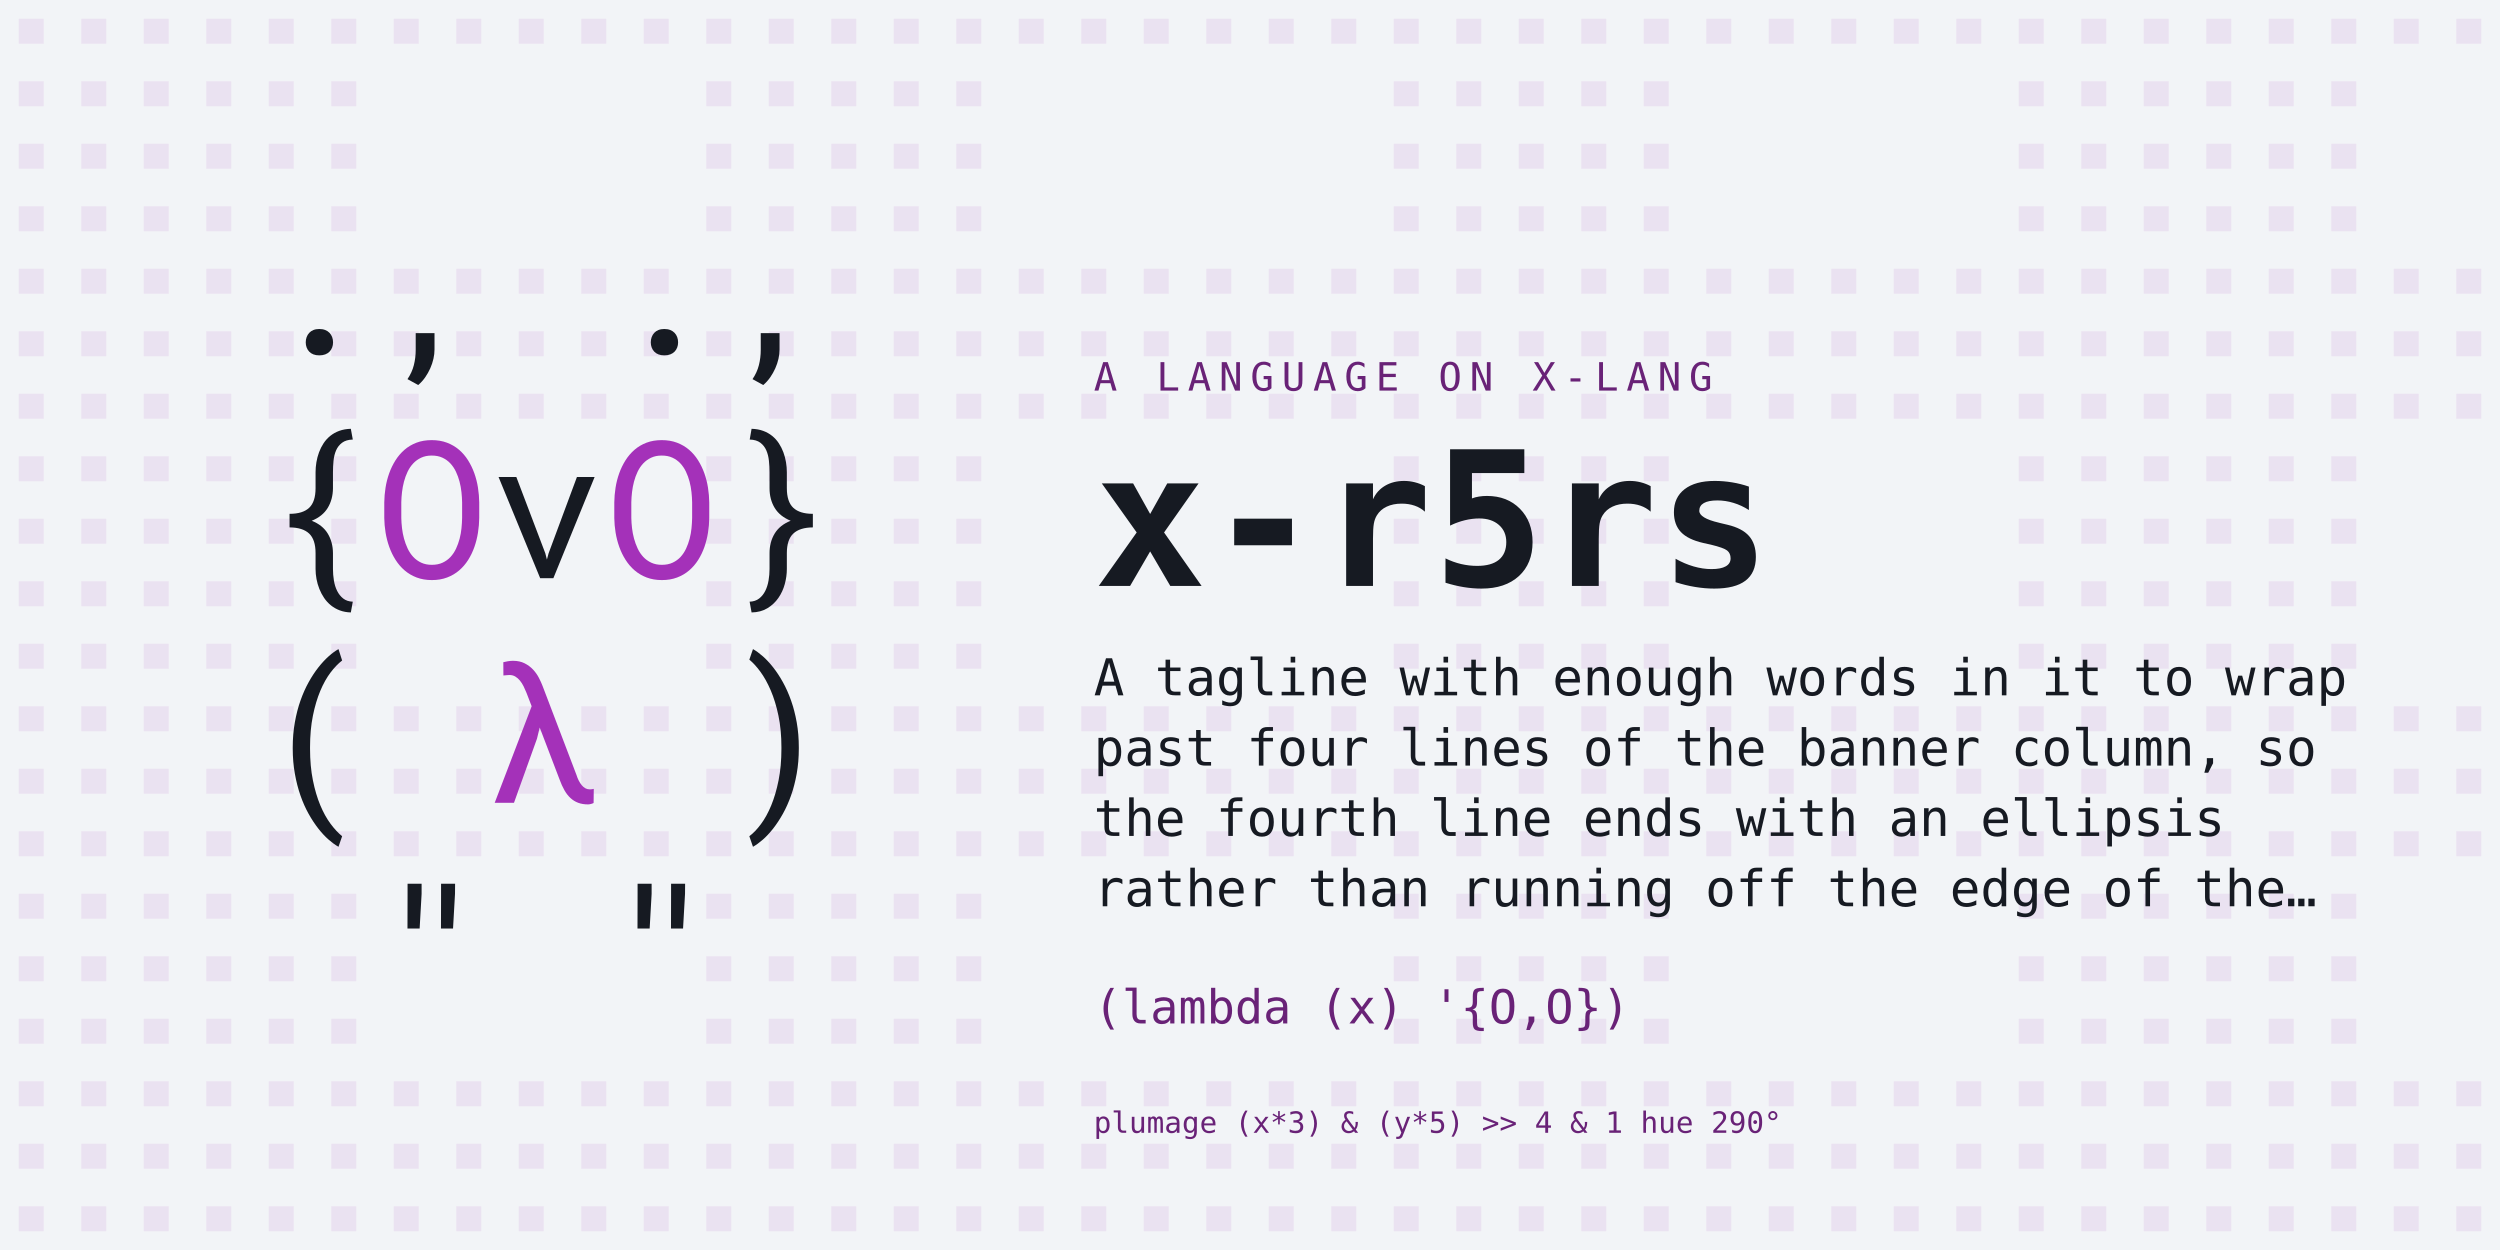
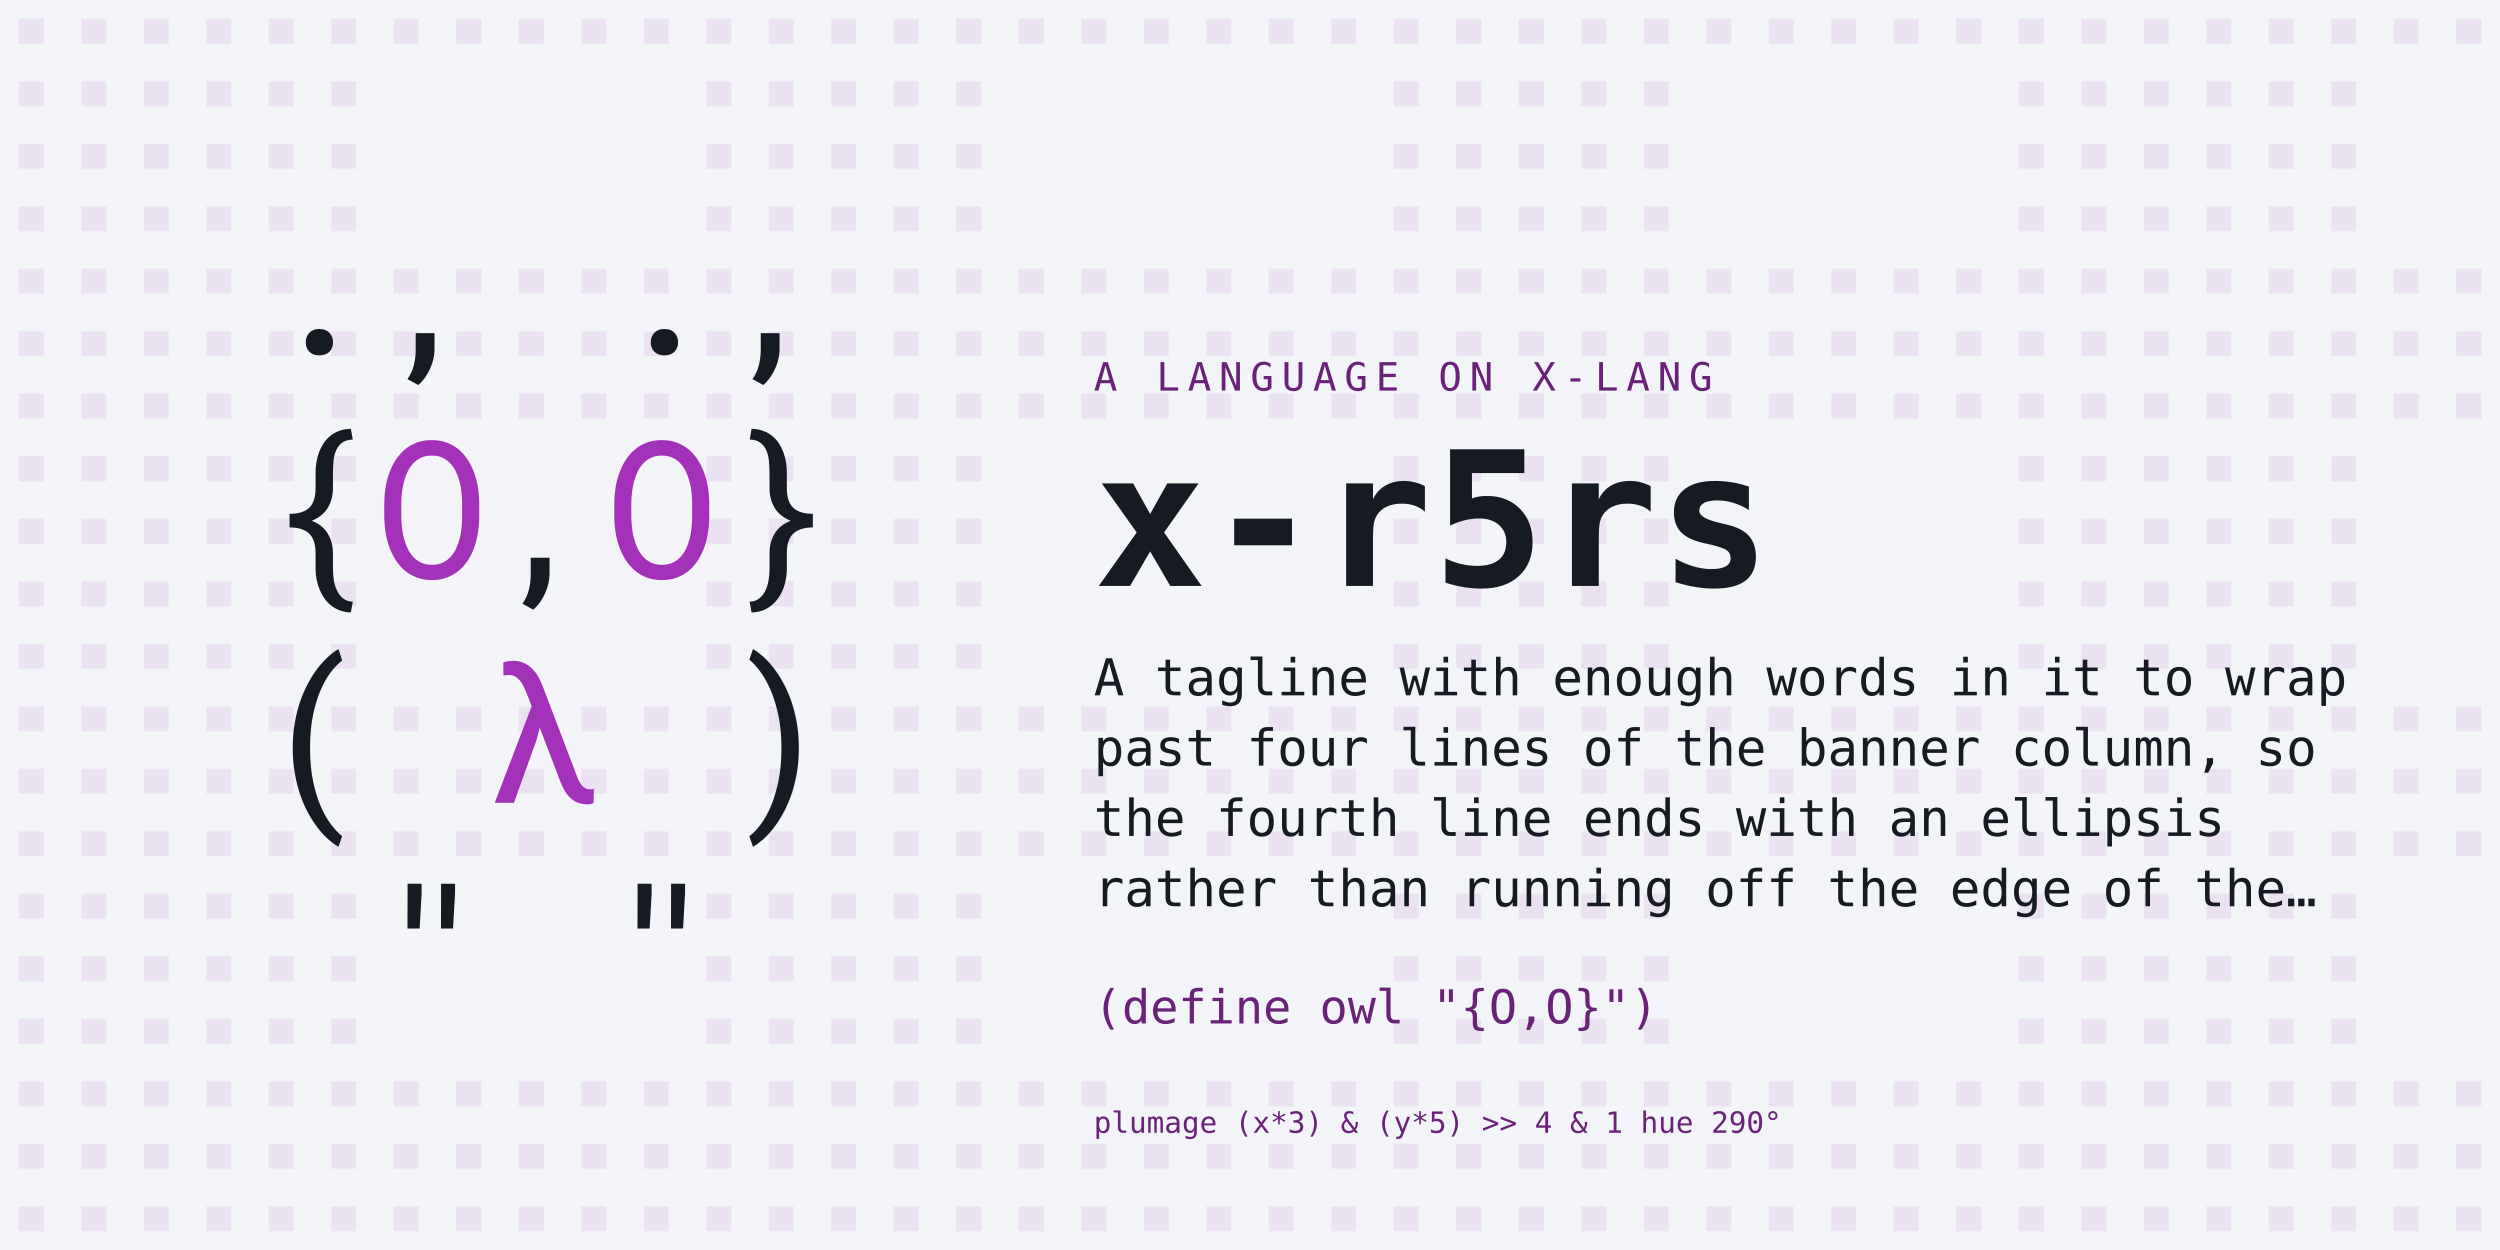
<svg xmlns="http://www.w3.org/2000/svg" width="1280" height="640" viewBox="0 0 1280 640" role="img" aria-label="x-r5rs, with Bitwise">
  <rect width="1280" height="640" fill="#f2f4f7" />
  <g fill="hsl(290.5,58%,46%)" fill-opacity="0.09">
    <rect x="9.6" y="9.6" width="12.8" height="12.8" />
    <rect x="41.6" y="9.6" width="12.8" height="12.8" />
    <rect x="73.6" y="9.6" width="12.8" height="12.8" />
    <rect x="105.6" y="9.6" width="12.8" height="12.8" />
    <rect x="137.6" y="9.6" width="12.8" height="12.8" />
    <rect x="169.6" y="9.6" width="12.8" height="12.8" />
    <rect x="201.6" y="9.6" width="12.8" height="12.8" />
    <rect x="233.6" y="9.6" width="12.8" height="12.8" />
    <rect x="265.6" y="9.6" width="12.8" height="12.8" />
    <rect x="297.6" y="9.6" width="12.8" height="12.8" />
    <rect x="329.6" y="9.6" width="12.8" height="12.8" />
    <rect x="361.6" y="9.6" width="12.8" height="12.8" />
    <rect x="393.6" y="9.6" width="12.8" height="12.8" />
    <rect x="425.6" y="9.6" width="12.8" height="12.8" />
    <rect x="457.6" y="9.6" width="12.8" height="12.8" />
    <rect x="489.6" y="9.6" width="12.8" height="12.8" />
    <rect x="521.6" y="9.6" width="12.8" height="12.8" />
    <rect x="553.6" y="9.6" width="12.8" height="12.8" />
    <rect x="585.6" y="9.6" width="12.8" height="12.8" />
    <rect x="617.6" y="9.6" width="12.8" height="12.8" />
    <rect x="649.6" y="9.6" width="12.8" height="12.8" />
    <rect x="681.6" y="9.6" width="12.8" height="12.8" />
    <rect x="713.6" y="9.6" width="12.8" height="12.8" />
    <rect x="745.6" y="9.6" width="12.8" height="12.8" />
    <rect x="777.6" y="9.6" width="12.8" height="12.8" />
    <rect x="809.6" y="9.6" width="12.8" height="12.8" />
    <rect x="841.6" y="9.6" width="12.8" height="12.8" />
    <rect x="873.6" y="9.6" width="12.8" height="12.8" />
    <rect x="905.6" y="9.6" width="12.8" height="12.8" />
    <rect x="937.6" y="9.6" width="12.8" height="12.8" />
    <rect x="969.6" y="9.6" width="12.8" height="12.8" />
    <rect x="1001.6" y="9.6" width="12.8" height="12.8" />
    <rect x="1033.6" y="9.6" width="12.8" height="12.8" />
    <rect x="1065.6" y="9.6" width="12.8" height="12.8" />
    <rect x="1097.6" y="9.6" width="12.8" height="12.8" />
    <rect x="1129.6" y="9.6" width="12.8" height="12.8" />
    <rect x="1161.6" y="9.6" width="12.8" height="12.8" />
    <rect x="1193.6" y="9.6" width="12.8" height="12.8" />
    <rect x="1225.6" y="9.6" width="12.8" height="12.8" />
    <rect x="1257.6" y="9.6" width="12.8" height="12.8" />
    <rect x="9.6" y="41.6" width="12.8" height="12.8" />
    <rect x="41.6" y="41.6" width="12.8" height="12.8" />
    <rect x="73.6" y="41.6" width="12.8" height="12.8" />
    <rect x="105.6" y="41.6" width="12.8" height="12.8" />
    <rect x="137.6" y="41.6" width="12.8" height="12.8" />
    <rect x="169.6" y="41.6" width="12.8" height="12.8" />
    <rect x="361.6" y="41.6" width="12.8" height="12.8" />
    <rect x="393.6" y="41.6" width="12.8" height="12.8" />
    <rect x="425.6" y="41.6" width="12.8" height="12.8" />
    <rect x="457.6" y="41.6" width="12.8" height="12.8" />
    <rect x="489.6" y="41.6" width="12.8" height="12.8" />
    <rect x="713.6" y="41.6" width="12.8" height="12.8" />
    <rect x="745.6" y="41.6" width="12.8" height="12.8" />
    <rect x="777.6" y="41.6" width="12.8" height="12.8" />
    <rect x="809.6" y="41.6" width="12.8" height="12.8" />
    <rect x="841.6" y="41.6" width="12.8" height="12.8" />
    <rect x="1033.6" y="41.6" width="12.8" height="12.8" />
    <rect x="1065.6" y="41.6" width="12.8" height="12.8" />
    <rect x="1097.6" y="41.6" width="12.8" height="12.8" />
    <rect x="1129.6" y="41.6" width="12.8" height="12.8" />
    <rect x="1161.6" y="41.6" width="12.8" height="12.8" />
    <rect x="1193.6" y="41.6" width="12.8" height="12.8" />
    <rect x="9.6" y="73.6" width="12.8" height="12.8" />
    <rect x="41.6" y="73.6" width="12.8" height="12.8" />
    <rect x="73.6" y="73.6" width="12.8" height="12.8" />
    <rect x="105.6" y="73.6" width="12.8" height="12.8" />
    <rect x="137.6" y="73.6" width="12.8" height="12.8" />
    <rect x="169.6" y="73.6" width="12.8" height="12.8" />
    <rect x="361.6" y="73.6" width="12.8" height="12.8" />
    <rect x="393.6" y="73.6" width="12.8" height="12.8" />
    <rect x="425.6" y="73.6" width="12.8" height="12.8" />
    <rect x="457.6" y="73.6" width="12.8" height="12.8" />
    <rect x="489.6" y="73.6" width="12.8" height="12.8" />
    <rect x="713.6" y="73.6" width="12.8" height="12.8" />
    <rect x="745.6" y="73.6" width="12.8" height="12.8" />
    <rect x="777.6" y="73.6" width="12.8" height="12.8" />
    <rect x="809.6" y="73.6" width="12.8" height="12.8" />
    <rect x="841.6" y="73.6" width="12.8" height="12.8" />
    <rect x="1033.6" y="73.6" width="12.8" height="12.8" />
    <rect x="1065.6" y="73.6" width="12.8" height="12.8" />
    <rect x="1097.6" y="73.6" width="12.8" height="12.8" />
    <rect x="1129.6" y="73.6" width="12.8" height="12.8" />
    <rect x="1161.6" y="73.6" width="12.8" height="12.8" />
    <rect x="1193.6" y="73.6" width="12.8" height="12.8" />
    <rect x="9.6" y="105.6" width="12.8" height="12.8" />
    <rect x="41.6" y="105.6" width="12.8" height="12.8" />
    <rect x="73.6" y="105.6" width="12.8" height="12.8" />
    <rect x="105.6" y="105.6" width="12.8" height="12.8" />
    <rect x="137.6" y="105.6" width="12.8" height="12.8" />
    <rect x="169.6" y="105.6" width="12.8" height="12.8" />
    <rect x="361.6" y="105.6" width="12.8" height="12.8" />
    <rect x="393.6" y="105.6" width="12.8" height="12.8" />
    <rect x="425.6" y="105.6" width="12.8" height="12.8" />
    <rect x="457.6" y="105.6" width="12.8" height="12.8" />
    <rect x="489.6" y="105.6" width="12.8" height="12.8" />
    <rect x="713.6" y="105.6" width="12.8" height="12.8" />
    <rect x="745.6" y="105.6" width="12.8" height="12.8" />
    <rect x="777.6" y="105.6" width="12.8" height="12.8" />
    <rect x="809.6" y="105.6" width="12.8" height="12.8" />
    <rect x="841.6" y="105.6" width="12.8" height="12.8" />
    <rect x="1033.6" y="105.6" width="12.8" height="12.8" />
    <rect x="1065.6" y="105.6" width="12.8" height="12.8" />
    <rect x="1097.6" y="105.6" width="12.8" height="12.8" />
    <rect x="1129.6" y="105.6" width="12.8" height="12.8" />
    <rect x="1161.6" y="105.6" width="12.8" height="12.8" />
    <rect x="1193.6" y="105.6" width="12.8" height="12.8" />
    <rect x="9.6" y="137.6" width="12.8" height="12.8" />
    <rect x="41.6" y="137.6" width="12.8" height="12.8" />
    <rect x="73.6" y="137.6" width="12.8" height="12.8" />
    <rect x="105.6" y="137.6" width="12.8" height="12.8" />
    <rect x="137.6" y="137.6" width="12.8" height="12.8" />
    <rect x="169.6" y="137.6" width="12.8" height="12.8" />
    <rect x="201.6" y="137.6" width="12.8" height="12.8" />
    <rect x="233.6" y="137.6" width="12.8" height="12.8" />
    <rect x="265.6" y="137.6" width="12.8" height="12.8" />
    <rect x="297.6" y="137.6" width="12.8" height="12.8" />
    <rect x="329.6" y="137.6" width="12.8" height="12.8" />
    <rect x="361.6" y="137.6" width="12.8" height="12.8" />
    <rect x="393.6" y="137.6" width="12.8" height="12.8" />
    <rect x="425.6" y="137.6" width="12.8" height="12.8" />
    <rect x="457.6" y="137.6" width="12.8" height="12.8" />
    <rect x="489.6" y="137.6" width="12.8" height="12.8" />
    <rect x="521.6" y="137.6" width="12.8" height="12.8" />
    <rect x="553.6" y="137.6" width="12.8" height="12.8" />
    <rect x="585.6" y="137.6" width="12.8" height="12.8" />
    <rect x="617.6" y="137.6" width="12.8" height="12.8" />
    <rect x="649.6" y="137.6" width="12.8" height="12.8" />
    <rect x="681.6" y="137.6" width="12.8" height="12.8" />
    <rect x="713.6" y="137.6" width="12.8" height="12.8" />
    <rect x="745.6" y="137.6" width="12.8" height="12.8" />
    <rect x="777.6" y="137.6" width="12.8" height="12.8" />
    <rect x="809.6" y="137.6" width="12.8" height="12.8" />
    <rect x="841.6" y="137.6" width="12.8" height="12.8" />
    <rect x="873.6" y="137.6" width="12.8" height="12.8" />
    <rect x="905.6" y="137.6" width="12.8" height="12.8" />
    <rect x="937.6" y="137.6" width="12.8" height="12.8" />
    <rect x="969.6" y="137.6" width="12.8" height="12.8" />
    <rect x="1001.6" y="137.6" width="12.8" height="12.8" />
    <rect x="1033.6" y="137.6" width="12.8" height="12.8" />
    <rect x="1065.6" y="137.6" width="12.8" height="12.8" />
    <rect x="1097.6" y="137.6" width="12.8" height="12.8" />
    <rect x="1129.6" y="137.6" width="12.8" height="12.8" />
    <rect x="1161.6" y="137.6" width="12.8" height="12.8" />
    <rect x="1193.6" y="137.6" width="12.8" height="12.8" />
    <rect x="1225.6" y="137.6" width="12.8" height="12.8" />
    <rect x="1257.6" y="137.6" width="12.8" height="12.8" />
    <rect x="9.6" y="169.6" width="12.8" height="12.8" />
    <rect x="41.6" y="169.6" width="12.8" height="12.8" />
    <rect x="73.6" y="169.6" width="12.8" height="12.8" />
    <rect x="105.6" y="169.6" width="12.8" height="12.8" />
    <rect x="137.6" y="169.6" width="12.8" height="12.8" />
    <rect x="169.6" y="169.6" width="12.8" height="12.8" />
    <rect x="201.6" y="169.6" width="12.8" height="12.8" />
    <rect x="233.6" y="169.6" width="12.8" height="12.8" />
    <rect x="265.6" y="169.6" width="12.8" height="12.8" />
    <rect x="297.6" y="169.6" width="12.8" height="12.8" />
    <rect x="329.6" y="169.6" width="12.8" height="12.8" />
    <rect x="361.6" y="169.6" width="12.8" height="12.8" />
    <rect x="393.6" y="169.6" width="12.8" height="12.8" />
    <rect x="425.6" y="169.6" width="12.8" height="12.8" />
    <rect x="457.6" y="169.6" width="12.8" height="12.8" />
    <rect x="489.6" y="169.6" width="12.8" height="12.8" />
    <rect x="521.6" y="169.6" width="12.8" height="12.8" />
    <rect x="553.6" y="169.6" width="12.8" height="12.8" />
    <rect x="585.6" y="169.6" width="12.8" height="12.8" />
    <rect x="617.6" y="169.6" width="12.8" height="12.8" />
    <rect x="649.6" y="169.6" width="12.8" height="12.8" />
    <rect x="681.6" y="169.6" width="12.8" height="12.8" />
    <rect x="713.6" y="169.6" width="12.8" height="12.8" />
    <rect x="745.6" y="169.6" width="12.8" height="12.8" />
    <rect x="777.6" y="169.6" width="12.8" height="12.8" />
    <rect x="809.6" y="169.6" width="12.8" height="12.8" />
    <rect x="841.6" y="169.6" width="12.8" height="12.8" />
    <rect x="873.6" y="169.6" width="12.8" height="12.8" />
    <rect x="905.6" y="169.6" width="12.8" height="12.8" />
    <rect x="937.6" y="169.6" width="12.8" height="12.8" />
    <rect x="969.6" y="169.6" width="12.8" height="12.8" />
    <rect x="1001.6" y="169.6" width="12.8" height="12.8" />
    <rect x="1033.6" y="169.6" width="12.8" height="12.8" />
    <rect x="1065.6" y="169.6" width="12.8" height="12.8" />
    <rect x="1097.6" y="169.6" width="12.8" height="12.8" />
    <rect x="1129.6" y="169.6" width="12.8" height="12.8" />
    <rect x="1161.6" y="169.6" width="12.8" height="12.8" />
    <rect x="1193.6" y="169.6" width="12.8" height="12.8" />
    <rect x="1225.6" y="169.6" width="12.8" height="12.8" />
    <rect x="1257.6" y="169.6" width="12.8" height="12.8" />
    <rect x="9.6" y="201.6" width="12.8" height="12.8" />
    <rect x="41.6" y="201.6" width="12.8" height="12.8" />
    <rect x="73.6" y="201.6" width="12.8" height="12.8" />
    <rect x="105.6" y="201.6" width="12.8" height="12.8" />
    <rect x="137.6" y="201.6" width="12.8" height="12.8" />
    <rect x="169.6" y="201.6" width="12.8" height="12.8" />
    <rect x="201.6" y="201.6" width="12.8" height="12.8" />
    <rect x="233.6" y="201.6" width="12.8" height="12.8" />
    <rect x="265.6" y="201.6" width="12.8" height="12.8" />
    <rect x="297.6" y="201.6" width="12.8" height="12.8" />
    <rect x="329.6" y="201.6" width="12.8" height="12.8" />
    <rect x="361.6" y="201.6" width="12.8" height="12.8" />
    <rect x="393.6" y="201.6" width="12.8" height="12.8" />
    <rect x="425.6" y="201.6" width="12.8" height="12.8" />
    <rect x="457.6" y="201.6" width="12.8" height="12.8" />
    <rect x="489.6" y="201.6" width="12.8" height="12.8" />
    <rect x="521.6" y="201.6" width="12.8" height="12.8" />
    <rect x="553.6" y="201.6" width="12.8" height="12.8" />
    <rect x="585.6" y="201.6" width="12.8" height="12.8" />
    <rect x="617.6" y="201.6" width="12.8" height="12.8" />
    <rect x="649.6" y="201.6" width="12.8" height="12.8" />
    <rect x="681.6" y="201.6" width="12.8" height="12.8" />
    <rect x="713.6" y="201.6" width="12.8" height="12.8" />
    <rect x="745.6" y="201.6" width="12.8" height="12.8" />
    <rect x="777.6" y="201.6" width="12.8" height="12.8" />
    <rect x="809.6" y="201.6" width="12.8" height="12.8" />
    <rect x="841.6" y="201.6" width="12.8" height="12.8" />
    <rect x="873.6" y="201.6" width="12.8" height="12.8" />
    <rect x="905.6" y="201.6" width="12.8" height="12.8" />
    <rect x="937.6" y="201.6" width="12.8" height="12.8" />
    <rect x="969.6" y="201.6" width="12.8" height="12.8" />
    <rect x="1001.6" y="201.6" width="12.8" height="12.8" />
    <rect x="1033.6" y="201.6" width="12.8" height="12.8" />
    <rect x="1065.6" y="201.6" width="12.8" height="12.8" />
    <rect x="1097.6" y="201.6" width="12.8" height="12.8" />
    <rect x="1129.6" y="201.6" width="12.8" height="12.8" />
    <rect x="1161.6" y="201.6" width="12.8" height="12.8" />
    <rect x="1193.6" y="201.6" width="12.8" height="12.8" />
    <rect x="1225.6" y="201.6" width="12.8" height="12.8" />
    <rect x="1257.6" y="201.6" width="12.8" height="12.8" />
    <rect x="9.6" y="233.6" width="12.8" height="12.8" />
    <rect x="41.6" y="233.6" width="12.8" height="12.8" />
    <rect x="73.6" y="233.6" width="12.8" height="12.8" />
    <rect x="105.6" y="233.6" width="12.8" height="12.8" />
    <rect x="137.6" y="233.6" width="12.8" height="12.8" />
    <rect x="169.6" y="233.6" width="12.8" height="12.8" />
    <rect x="361.6" y="233.6" width="12.8" height="12.8" />
    <rect x="393.6" y="233.6" width="12.8" height="12.8" />
    <rect x="425.6" y="233.6" width="12.8" height="12.8" />
    <rect x="457.6" y="233.6" width="12.8" height="12.8" />
    <rect x="489.6" y="233.6" width="12.8" height="12.8" />
    <rect x="713.6" y="233.6" width="12.8" height="12.8" />
    <rect x="745.6" y="233.6" width="12.8" height="12.8" />
    <rect x="777.6" y="233.6" width="12.8" height="12.8" />
    <rect x="809.6" y="233.6" width="12.8" height="12.8" />
    <rect x="841.6" y="233.6" width="12.8" height="12.8" />
    <rect x="1033.6" y="233.6" width="12.8" height="12.8" />
    <rect x="1065.6" y="233.6" width="12.8" height="12.8" />
    <rect x="1097.6" y="233.6" width="12.8" height="12.8" />
    <rect x="1129.6" y="233.6" width="12.8" height="12.8" />
    <rect x="1161.6" y="233.6" width="12.8" height="12.8" />
    <rect x="1193.6" y="233.6" width="12.8" height="12.8" />
    <rect x="9.6" y="265.6" width="12.8" height="12.8" />
    <rect x="41.6" y="265.6" width="12.8" height="12.8" />
    <rect x="73.6" y="265.6" width="12.8" height="12.8" />
    <rect x="105.6" y="265.6" width="12.8" height="12.8" />
    <rect x="137.6" y="265.6" width="12.8" height="12.8" />
    <rect x="169.6" y="265.6" width="12.8" height="12.8" />
    <rect x="361.6" y="265.6" width="12.8" height="12.8" />
    <rect x="393.6" y="265.6" width="12.8" height="12.8" />
    <rect x="425.6" y="265.6" width="12.8" height="12.8" />
    <rect x="457.6" y="265.6" width="12.8" height="12.8" />
    <rect x="489.6" y="265.6" width="12.8" height="12.8" />
    <rect x="713.6" y="265.6" width="12.8" height="12.8" />
    <rect x="745.6" y="265.6" width="12.8" height="12.8" />
    <rect x="777.6" y="265.6" width="12.8" height="12.8" />
    <rect x="809.6" y="265.6" width="12.8" height="12.8" />
    <rect x="841.6" y="265.6" width="12.8" height="12.8" />
    <rect x="1033.6" y="265.6" width="12.8" height="12.8" />
    <rect x="1065.6" y="265.6" width="12.8" height="12.8" />
    <rect x="1097.6" y="265.6" width="12.8" height="12.8" />
    <rect x="1129.6" y="265.6" width="12.8" height="12.8" />
    <rect x="1161.6" y="265.6" width="12.8" height="12.8" />
    <rect x="1193.6" y="265.6" width="12.8" height="12.8" />
    <rect x="9.6" y="297.6" width="12.8" height="12.8" />
    <rect x="41.6" y="297.6" width="12.8" height="12.8" />
    <rect x="73.6" y="297.6" width="12.8" height="12.8" />
    <rect x="105.6" y="297.6" width="12.8" height="12.8" />
    <rect x="137.6" y="297.6" width="12.8" height="12.8" />
    <rect x="169.6" y="297.6" width="12.8" height="12.8" />
    <rect x="361.6" y="297.6" width="12.8" height="12.8" />
    <rect x="393.6" y="297.6" width="12.8" height="12.8" />
    <rect x="425.6" y="297.6" width="12.8" height="12.8" />
    <rect x="457.6" y="297.6" width="12.8" height="12.8" />
    <rect x="489.6" y="297.6" width="12.8" height="12.8" />
    <rect x="713.6" y="297.6" width="12.8" height="12.8" />
    <rect x="745.6" y="297.6" width="12.8" height="12.8" />
    <rect x="777.6" y="297.6" width="12.8" height="12.8" />
    <rect x="809.6" y="297.6" width="12.8" height="12.8" />
    <rect x="841.6" y="297.6" width="12.8" height="12.8" />
    <rect x="1033.6" y="297.6" width="12.8" height="12.8" />
    <rect x="1065.6" y="297.6" width="12.8" height="12.8" />
    <rect x="1097.6" y="297.6" width="12.8" height="12.8" />
    <rect x="1129.6" y="297.6" width="12.8" height="12.8" />
    <rect x="1161.6" y="297.6" width="12.8" height="12.8" />
    <rect x="1193.6" y="297.6" width="12.8" height="12.8" />
    <rect x="9.6" y="329.6" width="12.8" height="12.8" />
    <rect x="41.6" y="329.6" width="12.8" height="12.8" />
    <rect x="73.6" y="329.6" width="12.8" height="12.8" />
    <rect x="105.6" y="329.6" width="12.8" height="12.8" />
    <rect x="137.6" y="329.6" width="12.8" height="12.8" />
    <rect x="169.6" y="329.6" width="12.8" height="12.8" />
    <rect x="361.6" y="329.6" width="12.8" height="12.8" />
    <rect x="393.6" y="329.6" width="12.8" height="12.8" />
    <rect x="425.6" y="329.6" width="12.8" height="12.8" />
    <rect x="457.6" y="329.6" width="12.8" height="12.8" />
    <rect x="489.6" y="329.6" width="12.8" height="12.8" />
    <rect x="713.6" y="329.6" width="12.8" height="12.8" />
    <rect x="745.6" y="329.6" width="12.8" height="12.8" />
    <rect x="777.6" y="329.6" width="12.8" height="12.8" />
    <rect x="809.6" y="329.6" width="12.8" height="12.8" />
    <rect x="841.6" y="329.6" width="12.8" height="12.8" />
    <rect x="1033.6" y="329.6" width="12.8" height="12.8" />
    <rect x="1065.6" y="329.6" width="12.8" height="12.8" />
    <rect x="1097.6" y="329.6" width="12.8" height="12.8" />
    <rect x="1129.6" y="329.6" width="12.8" height="12.8" />
    <rect x="1161.6" y="329.6" width="12.8" height="12.8" />
    <rect x="1193.6" y="329.6" width="12.8" height="12.8" />
    <rect x="9.6" y="361.6" width="12.8" height="12.8" />
    <rect x="41.6" y="361.6" width="12.8" height="12.8" />
    <rect x="73.6" y="361.6" width="12.8" height="12.8" />
    <rect x="105.6" y="361.6" width="12.8" height="12.8" />
    <rect x="137.6" y="361.6" width="12.8" height="12.8" />
    <rect x="169.6" y="361.6" width="12.8" height="12.8" />
    <rect x="201.6" y="361.6" width="12.8" height="12.8" />
    <rect x="233.6" y="361.6" width="12.8" height="12.8" />
    <rect x="265.6" y="361.6" width="12.8" height="12.8" />
    <rect x="297.6" y="361.6" width="12.8" height="12.8" />
    <rect x="329.6" y="361.6" width="12.8" height="12.8" />
    <rect x="361.6" y="361.6" width="12.8" height="12.8" />
    <rect x="393.6" y="361.6" width="12.8" height="12.8" />
    <rect x="425.6" y="361.6" width="12.8" height="12.8" />
    <rect x="457.6" y="361.6" width="12.8" height="12.8" />
    <rect x="489.6" y="361.6" width="12.8" height="12.8" />
    <rect x="521.6" y="361.6" width="12.8" height="12.8" />
    <rect x="553.6" y="361.6" width="12.8" height="12.8" />
    <rect x="585.6" y="361.6" width="12.8" height="12.8" />
    <rect x="617.6" y="361.6" width="12.8" height="12.8" />
    <rect x="649.6" y="361.6" width="12.8" height="12.8" />
    <rect x="681.6" y="361.6" width="12.8" height="12.8" />
    <rect x="713.6" y="361.6" width="12.8" height="12.8" />
    <rect x="745.6" y="361.6" width="12.8" height="12.8" />
    <rect x="777.6" y="361.6" width="12.8" height="12.8" />
    <rect x="809.6" y="361.6" width="12.8" height="12.8" />
    <rect x="841.6" y="361.6" width="12.8" height="12.8" />
    <rect x="873.6" y="361.6" width="12.8" height="12.8" />
    <rect x="905.6" y="361.6" width="12.8" height="12.8" />
    <rect x="937.6" y="361.6" width="12.8" height="12.8" />
    <rect x="969.6" y="361.6" width="12.8" height="12.8" />
    <rect x="1001.6" y="361.6" width="12.8" height="12.8" />
    <rect x="1033.6" y="361.6" width="12.8" height="12.8" />
    <rect x="1065.6" y="361.6" width="12.8" height="12.8" />
    <rect x="1097.6" y="361.6" width="12.8" height="12.8" />
    <rect x="1129.6" y="361.6" width="12.8" height="12.8" />
    <rect x="1161.6" y="361.6" width="12.8" height="12.8" />
    <rect x="1193.6" y="361.6" width="12.8" height="12.8" />
    <rect x="1225.6" y="361.6" width="12.8" height="12.8" />
    <rect x="1257.6" y="361.6" width="12.8" height="12.8" />
    <rect x="9.6" y="393.6" width="12.8" height="12.8" />
    <rect x="41.6" y="393.6" width="12.8" height="12.8" />
    <rect x="73.6" y="393.6" width="12.8" height="12.8" />
    <rect x="105.6" y="393.6" width="12.8" height="12.8" />
    <rect x="137.6" y="393.6" width="12.8" height="12.8" />
    <rect x="169.6" y="393.6" width="12.8" height="12.8" />
    <rect x="201.6" y="393.6" width="12.8" height="12.8" />
    <rect x="233.6" y="393.6" width="12.8" height="12.8" />
    <rect x="265.6" y="393.6" width="12.8" height="12.8" />
    <rect x="297.6" y="393.6" width="12.8" height="12.8" />
    <rect x="329.6" y="393.6" width="12.8" height="12.8" />
    <rect x="361.6" y="393.6" width="12.8" height="12.8" />
    <rect x="393.6" y="393.6" width="12.8" height="12.8" />
    <rect x="425.6" y="393.6" width="12.8" height="12.8" />
    <rect x="457.6" y="393.6" width="12.8" height="12.8" />
    <rect x="489.6" y="393.6" width="12.8" height="12.8" />
    <rect x="521.6" y="393.6" width="12.8" height="12.8" />
    <rect x="553.6" y="393.6" width="12.8" height="12.8" />
    <rect x="585.6" y="393.6" width="12.8" height="12.8" />
    <rect x="617.6" y="393.6" width="12.8" height="12.8" />
    <rect x="649.6" y="393.6" width="12.8" height="12.8" />
    <rect x="681.6" y="393.6" width="12.8" height="12.8" />
    <rect x="713.6" y="393.6" width="12.8" height="12.8" />
    <rect x="745.6" y="393.6" width="12.8" height="12.8" />
    <rect x="777.6" y="393.6" width="12.8" height="12.8" />
    <rect x="809.6" y="393.6" width="12.8" height="12.8" />
    <rect x="841.6" y="393.6" width="12.8" height="12.8" />
    <rect x="873.6" y="393.6" width="12.8" height="12.8" />
    <rect x="905.6" y="393.6" width="12.8" height="12.8" />
    <rect x="937.6" y="393.6" width="12.8" height="12.8" />
    <rect x="969.6" y="393.6" width="12.8" height="12.8" />
    <rect x="1001.6" y="393.6" width="12.8" height="12.8" />
    <rect x="1033.6" y="393.6" width="12.8" height="12.8" />
    <rect x="1065.6" y="393.6" width="12.8" height="12.8" />
    <rect x="1097.6" y="393.6" width="12.8" height="12.8" />
    <rect x="1129.6" y="393.6" width="12.8" height="12.8" />
    <rect x="1161.6" y="393.6" width="12.8" height="12.8" />
    <rect x="1193.6" y="393.6" width="12.8" height="12.8" />
    <rect x="1225.6" y="393.6" width="12.8" height="12.8" />
    <rect x="1257.6" y="393.6" width="12.8" height="12.8" />
    <rect x="9.6" y="425.6" width="12.8" height="12.8" />
    <rect x="41.6" y="425.6" width="12.8" height="12.8" />
    <rect x="73.6" y="425.6" width="12.8" height="12.8" />
    <rect x="105.6" y="425.6" width="12.8" height="12.8" />
    <rect x="137.6" y="425.6" width="12.8" height="12.8" />
    <rect x="169.6" y="425.6" width="12.8" height="12.8" />
    <rect x="201.6" y="425.6" width="12.8" height="12.8" />
    <rect x="233.6" y="425.6" width="12.8" height="12.8" />
    <rect x="265.6" y="425.6" width="12.8" height="12.8" />
    <rect x="297.6" y="425.6" width="12.8" height="12.8" />
    <rect x="329.6" y="425.6" width="12.8" height="12.8" />
    <rect x="361.6" y="425.6" width="12.8" height="12.8" />
    <rect x="393.6" y="425.6" width="12.8" height="12.8" />
    <rect x="425.6" y="425.6" width="12.8" height="12.8" />
    <rect x="457.6" y="425.6" width="12.8" height="12.8" />
    <rect x="489.6" y="425.6" width="12.8" height="12.8" />
    <rect x="521.6" y="425.6" width="12.8" height="12.8" />
    <rect x="553.6" y="425.6" width="12.8" height="12.8" />
    <rect x="585.6" y="425.6" width="12.8" height="12.8" />
    <rect x="617.6" y="425.6" width="12.8" height="12.8" />
    <rect x="649.6" y="425.6" width="12.8" height="12.8" />
    <rect x="681.6" y="425.6" width="12.8" height="12.8" />
    <rect x="713.6" y="425.6" width="12.8" height="12.8" />
    <rect x="745.6" y="425.6" width="12.8" height="12.8" />
    <rect x="777.6" y="425.6" width="12.8" height="12.8" />
    <rect x="809.6" y="425.6" width="12.8" height="12.8" />
    <rect x="841.6" y="425.6" width="12.8" height="12.8" />
    <rect x="873.6" y="425.6" width="12.8" height="12.8" />
    <rect x="905.6" y="425.6" width="12.8" height="12.8" />
    <rect x="937.6" y="425.6" width="12.8" height="12.8" />
    <rect x="969.6" y="425.6" width="12.8" height="12.8" />
    <rect x="1001.6" y="425.6" width="12.8" height="12.8" />
    <rect x="1033.6" y="425.6" width="12.8" height="12.8" />
    <rect x="1065.6" y="425.6" width="12.8" height="12.8" />
    <rect x="1097.6" y="425.6" width="12.8" height="12.8" />
    <rect x="1129.6" y="425.6" width="12.8" height="12.8" />
    <rect x="1161.6" y="425.6" width="12.8" height="12.8" />
    <rect x="1193.6" y="425.6" width="12.8" height="12.8" />
    <rect x="1225.6" y="425.6" width="12.8" height="12.8" />
    <rect x="1257.6" y="425.6" width="12.8" height="12.8" />
    <rect x="9.6" y="457.6" width="12.8" height="12.8" />
    <rect x="41.6" y="457.6" width="12.8" height="12.8" />
    <rect x="73.6" y="457.6" width="12.8" height="12.8" />
    <rect x="105.6" y="457.6" width="12.8" height="12.8" />
    <rect x="137.6" y="457.6" width="12.8" height="12.8" />
    <rect x="169.6" y="457.6" width="12.8" height="12.8" />
    <rect x="361.6" y="457.6" width="12.8" height="12.8" />
    <rect x="393.6" y="457.6" width="12.8" height="12.8" />
    <rect x="425.6" y="457.6" width="12.8" height="12.8" />
    <rect x="457.6" y="457.6" width="12.8" height="12.8" />
    <rect x="489.6" y="457.6" width="12.8" height="12.8" />
    <rect x="713.6" y="457.6" width="12.8" height="12.8" />
    <rect x="745.6" y="457.6" width="12.8" height="12.8" />
    <rect x="777.6" y="457.6" width="12.8" height="12.8" />
    <rect x="809.6" y="457.6" width="12.8" height="12.8" />
    <rect x="841.6" y="457.6" width="12.8" height="12.8" />
    <rect x="1033.6" y="457.6" width="12.8" height="12.8" />
    <rect x="1065.6" y="457.6" width="12.8" height="12.8" />
    <rect x="1097.6" y="457.6" width="12.8" height="12.8" />
    <rect x="1129.6" y="457.6" width="12.8" height="12.8" />
    <rect x="1161.6" y="457.6" width="12.8" height="12.8" />
    <rect x="1193.6" y="457.6" width="12.8" height="12.8" />
    <rect x="9.6" y="489.6" width="12.8" height="12.8" />
    <rect x="41.6" y="489.6" width="12.8" height="12.8" />
    <rect x="73.6" y="489.6" width="12.8" height="12.8" />
    <rect x="105.6" y="489.6" width="12.8" height="12.8" />
    <rect x="137.6" y="489.6" width="12.8" height="12.8" />
    <rect x="169.6" y="489.6" width="12.8" height="12.8" />
    <rect x="361.6" y="489.6" width="12.8" height="12.8" />
    <rect x="393.6" y="489.6" width="12.8" height="12.8" />
    <rect x="425.6" y="489.6" width="12.8" height="12.8" />
    <rect x="457.6" y="489.6" width="12.8" height="12.8" />
    <rect x="489.6" y="489.6" width="12.8" height="12.8" />
    <rect x="713.6" y="489.6" width="12.8" height="12.8" />
    <rect x="745.6" y="489.6" width="12.8" height="12.8" />
    <rect x="777.6" y="489.6" width="12.8" height="12.8" />
    <rect x="809.6" y="489.6" width="12.8" height="12.8" />
    <rect x="841.6" y="489.6" width="12.8" height="12.8" />
    <rect x="1033.6" y="489.6" width="12.8" height="12.8" />
    <rect x="1065.6" y="489.6" width="12.8" height="12.8" />
    <rect x="1097.6" y="489.6" width="12.8" height="12.8" />
    <rect x="1129.6" y="489.6" width="12.8" height="12.8" />
    <rect x="1161.6" y="489.6" width="12.8" height="12.8" />
    <rect x="1193.6" y="489.6" width="12.8" height="12.8" />
    <rect x="9.6" y="521.6" width="12.8" height="12.8" />
    <rect x="41.6" y="521.6" width="12.8" height="12.8" />
    <rect x="73.6" y="521.6" width="12.8" height="12.8" />
    <rect x="105.6" y="521.6" width="12.8" height="12.8" />
    <rect x="137.6" y="521.6" width="12.8" height="12.8" />
    <rect x="169.6" y="521.6" width="12.8" height="12.8" />
    <rect x="361.6" y="521.6" width="12.8" height="12.8" />
    <rect x="393.6" y="521.6" width="12.8" height="12.8" />
    <rect x="425.6" y="521.6" width="12.8" height="12.8" />
    <rect x="457.6" y="521.6" width="12.8" height="12.8" />
    <rect x="489.6" y="521.6" width="12.8" height="12.8" />
    <rect x="713.6" y="521.6" width="12.8" height="12.8" />
    <rect x="745.6" y="521.6" width="12.8" height="12.8" />
    <rect x="777.6" y="521.6" width="12.8" height="12.8" />
    <rect x="809.6" y="521.6" width="12.8" height="12.8" />
    <rect x="841.6" y="521.6" width="12.8" height="12.8" />
    <rect x="1033.6" y="521.6" width="12.8" height="12.8" />
    <rect x="1065.6" y="521.6" width="12.8" height="12.8" />
    <rect x="1097.6" y="521.6" width="12.8" height="12.8" />
    <rect x="1129.6" y="521.6" width="12.8" height="12.8" />
    <rect x="1161.6" y="521.6" width="12.8" height="12.8" />
    <rect x="1193.6" y="521.6" width="12.8" height="12.8" />
    <rect x="9.6" y="553.6" width="12.8" height="12.8" />
    <rect x="41.6" y="553.6" width="12.8" height="12.8" />
    <rect x="73.6" y="553.6" width="12.8" height="12.8" />
    <rect x="105.6" y="553.6" width="12.8" height="12.8" />
    <rect x="137.6" y="553.6" width="12.8" height="12.8" />
    <rect x="169.6" y="553.6" width="12.8" height="12.8" />
    <rect x="201.6" y="553.6" width="12.8" height="12.8" />
    <rect x="233.6" y="553.6" width="12.8" height="12.8" />
    <rect x="265.6" y="553.6" width="12.8" height="12.8" />
    <rect x="297.6" y="553.6" width="12.8" height="12.8" />
    <rect x="329.6" y="553.6" width="12.8" height="12.8" />
    <rect x="361.6" y="553.6" width="12.8" height="12.8" />
    <rect x="393.6" y="553.6" width="12.8" height="12.8" />
    <rect x="425.6" y="553.6" width="12.8" height="12.8" />
    <rect x="457.6" y="553.6" width="12.8" height="12.8" />
    <rect x="489.6" y="553.6" width="12.8" height="12.8" />
    <rect x="521.6" y="553.6" width="12.8" height="12.8" />
    <rect x="553.6" y="553.6" width="12.8" height="12.8" />
    <rect x="585.6" y="553.6" width="12.8" height="12.8" />
    <rect x="617.6" y="553.6" width="12.8" height="12.8" />
    <rect x="649.6" y="553.6" width="12.8" height="12.8" />
    <rect x="681.6" y="553.6" width="12.8" height="12.8" />
    <rect x="713.6" y="553.6" width="12.8" height="12.8" />
    <rect x="745.6" y="553.6" width="12.8" height="12.8" />
    <rect x="777.6" y="553.6" width="12.8" height="12.8" />
    <rect x="809.6" y="553.6" width="12.8" height="12.8" />
    <rect x="841.6" y="553.6" width="12.8" height="12.8" />
    <rect x="873.6" y="553.6" width="12.8" height="12.8" />
    <rect x="905.6" y="553.6" width="12.8" height="12.8" />
    <rect x="937.6" y="553.6" width="12.8" height="12.8" />
    <rect x="969.6" y="553.6" width="12.8" height="12.8" />
    <rect x="1001.6" y="553.6" width="12.8" height="12.8" />
    <rect x="1033.6" y="553.6" width="12.8" height="12.8" />
    <rect x="1065.6" y="553.6" width="12.8" height="12.8" />
    <rect x="1097.6" y="553.6" width="12.8" height="12.8" />
    <rect x="1129.6" y="553.6" width="12.8" height="12.8" />
    <rect x="1161.6" y="553.6" width="12.8" height="12.8" />
    <rect x="1193.6" y="553.6" width="12.8" height="12.8" />
    <rect x="1225.6" y="553.6" width="12.8" height="12.8" />
    <rect x="1257.6" y="553.6" width="12.8" height="12.8" />
    <rect x="9.6" y="585.6" width="12.8" height="12.8" />
    <rect x="41.6" y="585.6" width="12.8" height="12.8" />
    <rect x="73.6" y="585.6" width="12.8" height="12.8" />
    <rect x="105.6" y="585.6" width="12.8" height="12.8" />
    <rect x="137.6" y="585.6" width="12.8" height="12.8" />
    <rect x="169.6" y="585.6" width="12.8" height="12.8" />
    <rect x="201.6" y="585.6" width="12.8" height="12.8" />
    <rect x="233.6" y="585.6" width="12.8" height="12.8" />
    <rect x="265.6" y="585.6" width="12.8" height="12.8" />
    <rect x="297.6" y="585.6" width="12.8" height="12.8" />
    <rect x="329.6" y="585.6" width="12.8" height="12.8" />
    <rect x="361.6" y="585.6" width="12.8" height="12.8" />
    <rect x="393.6" y="585.6" width="12.8" height="12.8" />
    <rect x="425.6" y="585.6" width="12.8" height="12.8" />
    <rect x="457.6" y="585.6" width="12.8" height="12.8" />
    <rect x="489.6" y="585.6" width="12.8" height="12.8" />
    <rect x="521.6" y="585.6" width="12.8" height="12.8" />
    <rect x="553.6" y="585.6" width="12.8" height="12.8" />
    <rect x="585.6" y="585.6" width="12.8" height="12.8" />
    <rect x="617.6" y="585.6" width="12.8" height="12.8" />
    <rect x="649.6" y="585.6" width="12.8" height="12.8" />
    <rect x="681.6" y="585.6" width="12.8" height="12.8" />
    <rect x="713.6" y="585.6" width="12.8" height="12.8" />
    <rect x="745.6" y="585.6" width="12.8" height="12.8" />
    <rect x="777.6" y="585.6" width="12.8" height="12.8" />
    <rect x="809.6" y="585.6" width="12.8" height="12.8" />
    <rect x="841.6" y="585.6" width="12.8" height="12.8" />
    <rect x="873.6" y="585.6" width="12.8" height="12.8" />
    <rect x="905.6" y="585.6" width="12.8" height="12.8" />
    <rect x="937.6" y="585.6" width="12.8" height="12.8" />
    <rect x="969.6" y="585.6" width="12.8" height="12.8" />
    <rect x="1001.6" y="585.6" width="12.8" height="12.8" />
    <rect x="1033.6" y="585.6" width="12.8" height="12.8" />
    <rect x="1065.6" y="585.6" width="12.8" height="12.8" />
    <rect x="1097.6" y="585.6" width="12.8" height="12.8" />
    <rect x="1129.6" y="585.6" width="12.8" height="12.8" />
    <rect x="1161.6" y="585.6" width="12.8" height="12.8" />
    <rect x="1193.6" y="585.6" width="12.8" height="12.8" />
    <rect x="1225.6" y="585.6" width="12.8" height="12.8" />
    <rect x="1257.6" y="585.6" width="12.8" height="12.8" />
    <rect x="9.6" y="617.6" width="12.8" height="12.8" />
    <rect x="41.6" y="617.6" width="12.8" height="12.8" />
    <rect x="73.6" y="617.6" width="12.8" height="12.8" />
    <rect x="105.6" y="617.6" width="12.8" height="12.8" />
    <rect x="137.6" y="617.6" width="12.8" height="12.8" />
    <rect x="169.6" y="617.6" width="12.8" height="12.8" />
    <rect x="201.6" y="617.6" width="12.8" height="12.8" />
    <rect x="233.6" y="617.6" width="12.8" height="12.8" />
    <rect x="265.6" y="617.6" width="12.8" height="12.8" />
    <rect x="297.6" y="617.6" width="12.8" height="12.8" />
    <rect x="329.6" y="617.6" width="12.8" height="12.8" />
    <rect x="361.6" y="617.6" width="12.8" height="12.8" />
    <rect x="393.6" y="617.6" width="12.8" height="12.8" />
    <rect x="425.6" y="617.6" width="12.8" height="12.8" />
    <rect x="457.6" y="617.6" width="12.8" height="12.8" />
    <rect x="489.6" y="617.6" width="12.8" height="12.8" />
    <rect x="521.6" y="617.6" width="12.8" height="12.8" />
    <rect x="553.6" y="617.6" width="12.8" height="12.8" />
    <rect x="585.6" y="617.6" width="12.8" height="12.8" />
    <rect x="617.6" y="617.6" width="12.8" height="12.8" />
    <rect x="649.6" y="617.6" width="12.8" height="12.8" />
    <rect x="681.6" y="617.6" width="12.8" height="12.8" />
    <rect x="713.6" y="617.6" width="12.8" height="12.8" />
    <rect x="745.6" y="617.6" width="12.8" height="12.8" />
    <rect x="777.6" y="617.6" width="12.8" height="12.8" />
    <rect x="809.6" y="617.6" width="12.8" height="12.8" />
    <rect x="841.6" y="617.6" width="12.8" height="12.8" />
    <rect x="873.6" y="617.6" width="12.8" height="12.8" />
    <rect x="905.6" y="617.6" width="12.8" height="12.8" />
    <rect x="937.6" y="617.6" width="12.8" height="12.8" />
    <rect x="969.6" y="617.6" width="12.8" height="12.8" />
    <rect x="1001.6" y="617.6" width="12.8" height="12.8" />
    <rect x="1033.6" y="617.6" width="12.8" height="12.8" />
    <rect x="1065.6" y="617.6" width="12.8" height="12.8" />
    <rect x="1097.6" y="617.6" width="12.8" height="12.8" />
    <rect x="1129.6" y="617.6" width="12.8" height="12.8" />
    <rect x="1161.6" y="617.6" width="12.8" height="12.8" />
    <rect x="1193.6" y="617.6" width="12.8" height="12.8" />
    <rect x="1225.6" y="617.6" width="12.8" height="12.8" />
    <rect x="1257.6" y="617.6" width="12.8" height="12.8" />
  </g>
  <defs>
    <path id="o-14" d="M496 120Q496 150 505.5 176.0Q515 202 533.0 221.5Q551 241 578.0 252.0Q605 263 641 263Q677 263 704.5 252.0Q732 241 750.5 221.5Q769 202 778.5 176.0Q788 150 788 120Q788 91 778.5 65.5Q769 40 750.5 21.0Q732 2 704.5 -8.5Q677 -19 641 -19Q605 -19 578.0 -8.5Q551 2 533.0 21.0Q515 40 505.5 65.5Q496 91 496 120Z" />
    <path id="o-12" d="M643 43Q643 -4 631.5 -55.5Q620 -107 597.5 -157.5Q575 -208 543.0 -254.0Q511 -300 469 -336L354 -273Q402 -203 422.0 -124.0Q442 -45 442 40V219H643Z" />
    <path id="o-91" d="M978 -366Q913 -364 860.0 -344.0Q807 -324 765.0 -290.0Q723 -256 692.5 -211.0Q662 -166 641.5 -114.5Q621 -63 611.0 -8.5Q601 46 601 99V268Q601 412 532.5 477.0Q464 542 323 543V688Q464 688 532.5 752.5Q601 817 601 962V1132Q601 1185 610.0 1239.5Q619 1294 638.0 1345.5Q657 1397 686.5 1442.0Q716 1487 758.0 1521.0Q800 1555 854.5 1575.0Q909 1595 978 1597L999 1482Q927 1480 884.5 1448.0Q842 1416 820.5 1366.5Q799 1317 793.0 1255.0Q787 1193 787 1132V962Q786 842 731.0 751.5Q676 661 560 614Q676 568 731.0 477.5Q786 387 787 268V99Q787 37 797.0 -24.5Q807 -86 831.5 -135.5Q856 -185 896.5 -217.0Q937 -249 999 -251Z" />
    <path id="o-47" d="M1121 644Q1120 566 1107.5 486.5Q1095 407 1069.0 333.0Q1043 259 1002.5 195.0Q962 131 906.0 83.0Q850 35 777.5 7.5Q705 -20 615 -20Q525 -20 452.5 7.5Q380 35 324.0 83.0Q268 131 227.0 195.5Q186 260 159.5 334.0Q133 408 120.0 487.0Q107 566 106 644V810Q107 888 119.5 967.5Q132 1047 158.5 1121.0Q185 1195 225.5 1259.5Q266 1324 322.0 1372.5Q378 1421 450.5 1448.5Q523 1476 613 1476Q703 1476 776.0 1448.5Q849 1421 905.0 1373.0Q961 1325 1001.5 1260.5Q1042 1196 1068.5 1122.0Q1095 1048 1107.5 968.0Q1120 888 1121 810ZM938 812Q937 864 931.0 920.5Q925 977 910.5 1032.5Q896 1088 872.0 1138.5Q848 1189 812.0 1227.5Q776 1266 727.0 1288.5Q678 1311 613 1311Q549 1311 500.0 1288.0Q451 1265 415.0 1226.5Q379 1188 355.0 1137.5Q331 1087 316.5 1031.5Q302 976 295.5 919.5Q289 863 288 812V644Q289 593 295.5 536.0Q302 479 317.0 423.5Q332 368 356.0 317.0Q380 266 416.0 227.5Q452 189 501.0 166.0Q550 143 615 143Q680 143 729.5 166.0Q779 189 814.5 227.5Q850 266 873.5 316.5Q897 367 911.5 422.5Q926 478 931.5 535.0Q937 592 938 644Z" />
-     <path id="o-86" d="M598 266 615 199 633 266 936 1082H1125L684 0H543L98 1082H288Z" />
    <path id="o-93" d="M323 -251Q384 -249 425.0 -217.0Q466 -185 490.5 -135.5Q515 -86 525.5 -24.5Q536 37 536 99V268Q536 387 591.0 477.5Q646 568 762 614Q646 661 591.0 751.5Q536 842 536 962V1132Q536 1193 529.5 1255.0Q523 1317 501.5 1366.5Q480 1416 438.0 1448.0Q396 1480 324 1482L344 1597Q413 1595 467.5 1575.0Q522 1555 564.0 1521.0Q606 1487 635.5 1442.0Q665 1397 684.0 1345.5Q703 1294 712.0 1239.5Q721 1185 721 1132V962Q721 817 790.0 752.5Q859 688 999 688V543Q859 542 790.0 477.0Q721 412 721 268V99Q721 19 699.0 -62.5Q677 -144 630.5 -211.0Q584 -278 513.0 -321.0Q442 -364 344 -366Z" />
    <path id="o-8" d="M357 591Q357 734 379.5 860.0Q402 986 440.0 1093.5Q478 1201 527.5 1290.0Q577 1379 631.5 1448.0Q686 1517 741.0 1566.0Q796 1615 846 1643L885 1521Q823 1474 761.5 1393.0Q700 1312 651.5 1196.5Q603 1081 572.5 930.5Q542 780 542 593V579Q542 392 572.5 241.0Q603 90 651.5 -26.0Q700 -142 761.5 -224.5Q823 -307 885 -357L846 -470Q796 -442 740.5 -393.5Q685 -345 630.5 -275.5Q576 -206 526.5 -117.5Q477 -29 439.5 78.5Q402 186 379.5 312.0Q357 438 357 581Z" />
    <path id="o-95" d="M263 0H57L452 1032L397 1175Q383 1210 366.0 1244.5Q349 1279 327.0 1306.0Q305 1333 277.5 1349.5Q250 1366 216 1366Q203 1366 183.0 1364.0Q163 1362 150 1361L149 1503Q167 1508 197.0 1513.0Q227 1518 252 1518Q324 1518 377.0 1491.0Q430 1464 467.5 1423.5Q505 1383 529.5 1335.5Q554 1288 569 1248L931 298Q941 265 955.5 237.0Q970 209 987.0 188.5Q1004 168 1025.0 156.0Q1046 144 1070 144Q1078 144 1083.0 144.0Q1088 144 1092.5 145.0Q1097 146 1102.0 146.5Q1107 147 1116 149L1114 -2Q1103 -8 1085.0 -12.5Q1067 -17 1055 -17Q996 -17 950.0 0.0Q904 17 867.5 50.5Q831 84 802.5 134.0Q774 184 750 250L538 805L509 686Z" />
    <path id="o-9" d="M849 581Q849 438 826.5 312.0Q804 186 766.0 78.5Q728 -29 678.5 -117.5Q629 -206 574.5 -275.5Q520 -345 464.5 -393.5Q409 -442 359 -470L320 -357Q382 -311 443.5 -228.5Q505 -146 553.5 -29.0Q602 88 632.5 240.0Q663 392 663 579V593Q663 780 631.0 932.5Q599 1085 548.5 1202.5Q498 1320 437.5 1402.0Q377 1484 320 1530L359 1643Q409 1615 464.5 1566.0Q520 1517 574.5 1448.0Q629 1379 678.5 1290.0Q728 1201 766.0 1093.5Q804 986 826.5 860.0Q849 734 849 591Z" />
    <path id="o-2" d="M505 1427 484 1057H354L355 1411V1536H505ZM862 1427 841 1057H712L713 1411V1536H863Z" />
  </defs>
  <g fill="#161a22">
    <use href="#o-14" transform="translate(132.78,181.04) scale(0.0479,-0.0479)" />
    <use href="#o-12" transform="translate(191.67,181.04) scale(0.0479,-0.0479)" />
    <use href="#o-14" transform="translate(309.44,181.04) scale(0.0479,-0.0479)" />
    <use href="#o-12" transform="translate(368.33,181.04) scale(0.0479,-0.0479)" />
    <use href="#o-91" transform="translate(132.78,296.04) scale(0.0479,-0.0479)" />
-     <use href="#o-86" transform="translate(250.56,296.04) scale(0.0479,-0.0479)" />
+     <use href="#o-12" transform="translate(250.56,296.04) scale(0.0479,-0.0479)" />
    <use href="#o-93" transform="translate(368.33,296.04) scale(0.0479,-0.0479)" />
    <use href="#o-8" transform="translate(132.78,411.04) scale(0.0479,-0.0479)" />
    <use href="#o-9" transform="translate(368.33,411.04) scale(0.0479,-0.0479)" />
    <use href="#o-2" transform="translate(191.67,526.04) scale(0.0479,-0.0479)" />
    <use href="#o-2" transform="translate(309.44,526.04) scale(0.0479,-0.0479)" />
  </g>
  <g fill="hsl(290.5,58%,46%)">
    <use href="#o-47" transform="translate(191.67,296.04) scale(0.0479,-0.0479)" />
  </g>
  <g fill="hsl(290.5,58%,46%)">
    <use href="#o-47" transform="translate(309.44,296.04) scale(0.0479,-0.0479)" />
  </g>
  <g fill="hsl(290.5,58%,46%)">
    <use href="#o-95" transform="translate(250.56,411.04) scale(0.0479,-0.0479)" />
  </g>
  <text x="560" y="200" font-family="'Roboto Mono','Martian Mono',Menlo,'DejaVu Sans Mono',ui-monospace,monospace" font-size="20" letter-spacing="4" fill="hsl(290.5,55%,30%)">A LANGUAGE ON X-LANG</text>
  <text x="560" y="300" font-family="'Roboto Mono','Martian Mono',Menlo,'DejaVu Sans Mono',ui-monospace,monospace" font-size="96" font-weight="700" fill="#161a22">x-r5rs</text>
  <text x="560" y="356" font-family="'Roboto Mono','Martian Mono',Menlo,'DejaVu Sans Mono',ui-monospace,monospace" font-size="26" fill="#161a22">A tagline with enough words in it to wrap</text>
  <text x="560" y="392" font-family="'Roboto Mono','Martian Mono',Menlo,'DejaVu Sans Mono',ui-monospace,monospace" font-size="26" fill="#161a22">past four lines of the banner column, so</text>
  <text x="560" y="428" font-family="'Roboto Mono','Martian Mono',Menlo,'DejaVu Sans Mono',ui-monospace,monospace" font-size="26" fill="#161a22">the fourth line ends with an ellipsis</text>
  <text x="560" y="464" font-family="'Roboto Mono','Martian Mono',Menlo,'DejaVu Sans Mono',ui-monospace,monospace" font-size="26" fill="#161a22">rather than running off the edge of the…</text>
-   <text x="560" y="524" font-family="'Roboto Mono','Martian Mono',Menlo,'DejaVu Sans Mono',ui-monospace,monospace" font-size="24" xml:space="preserve" fill="hsl(290.5,55%,30%)">(lambda (x) '{O,O})</text>
+   <text x="560" y="524" font-family="'Roboto Mono','Martian Mono',Menlo,'DejaVu Sans Mono',ui-monospace,monospace" font-size="24" xml:space="preserve" fill="hsl(290.5,55%,30%)">(define owl "{O,O}")</text>
  <text x="560" y="580" font-family="'Roboto Mono','Martian Mono',Menlo,'DejaVu Sans Mono',ui-monospace,monospace" font-size="15" fill="hsl(290.5,55%,30%)">plumage  (x*3) &amp; (y*5) &gt;&gt; 4 &amp; 1   hue 290°</text>
</svg>
